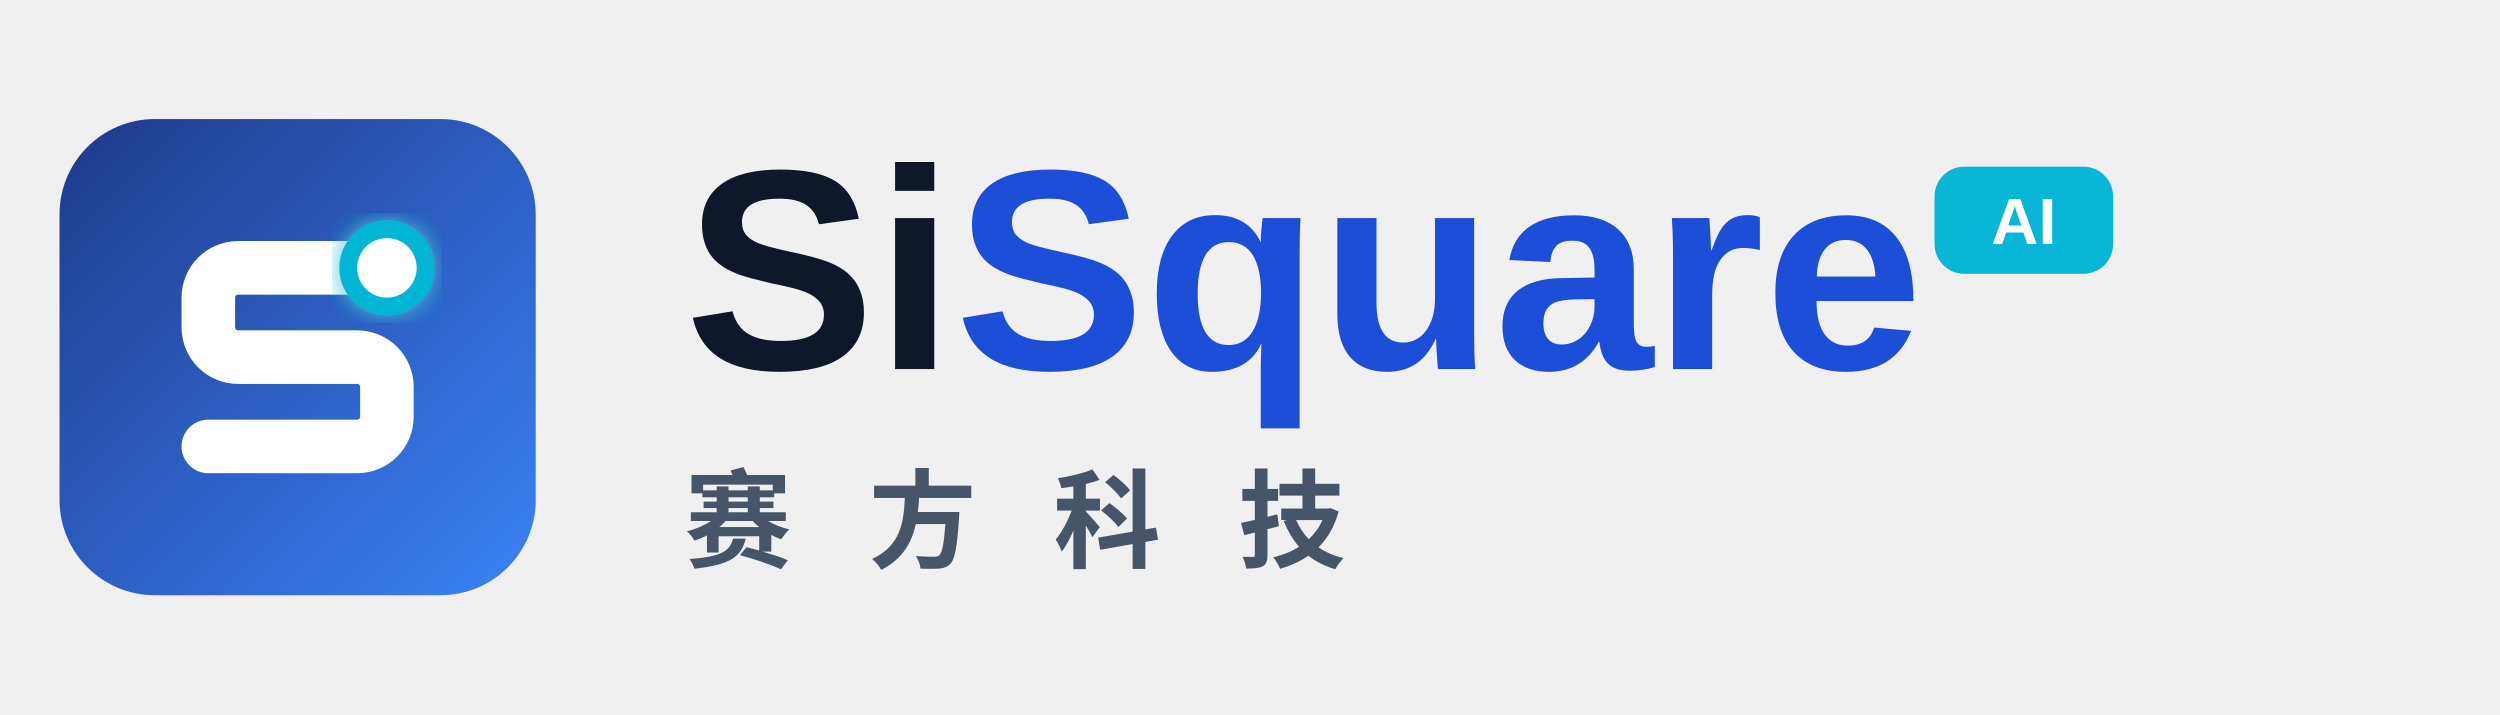
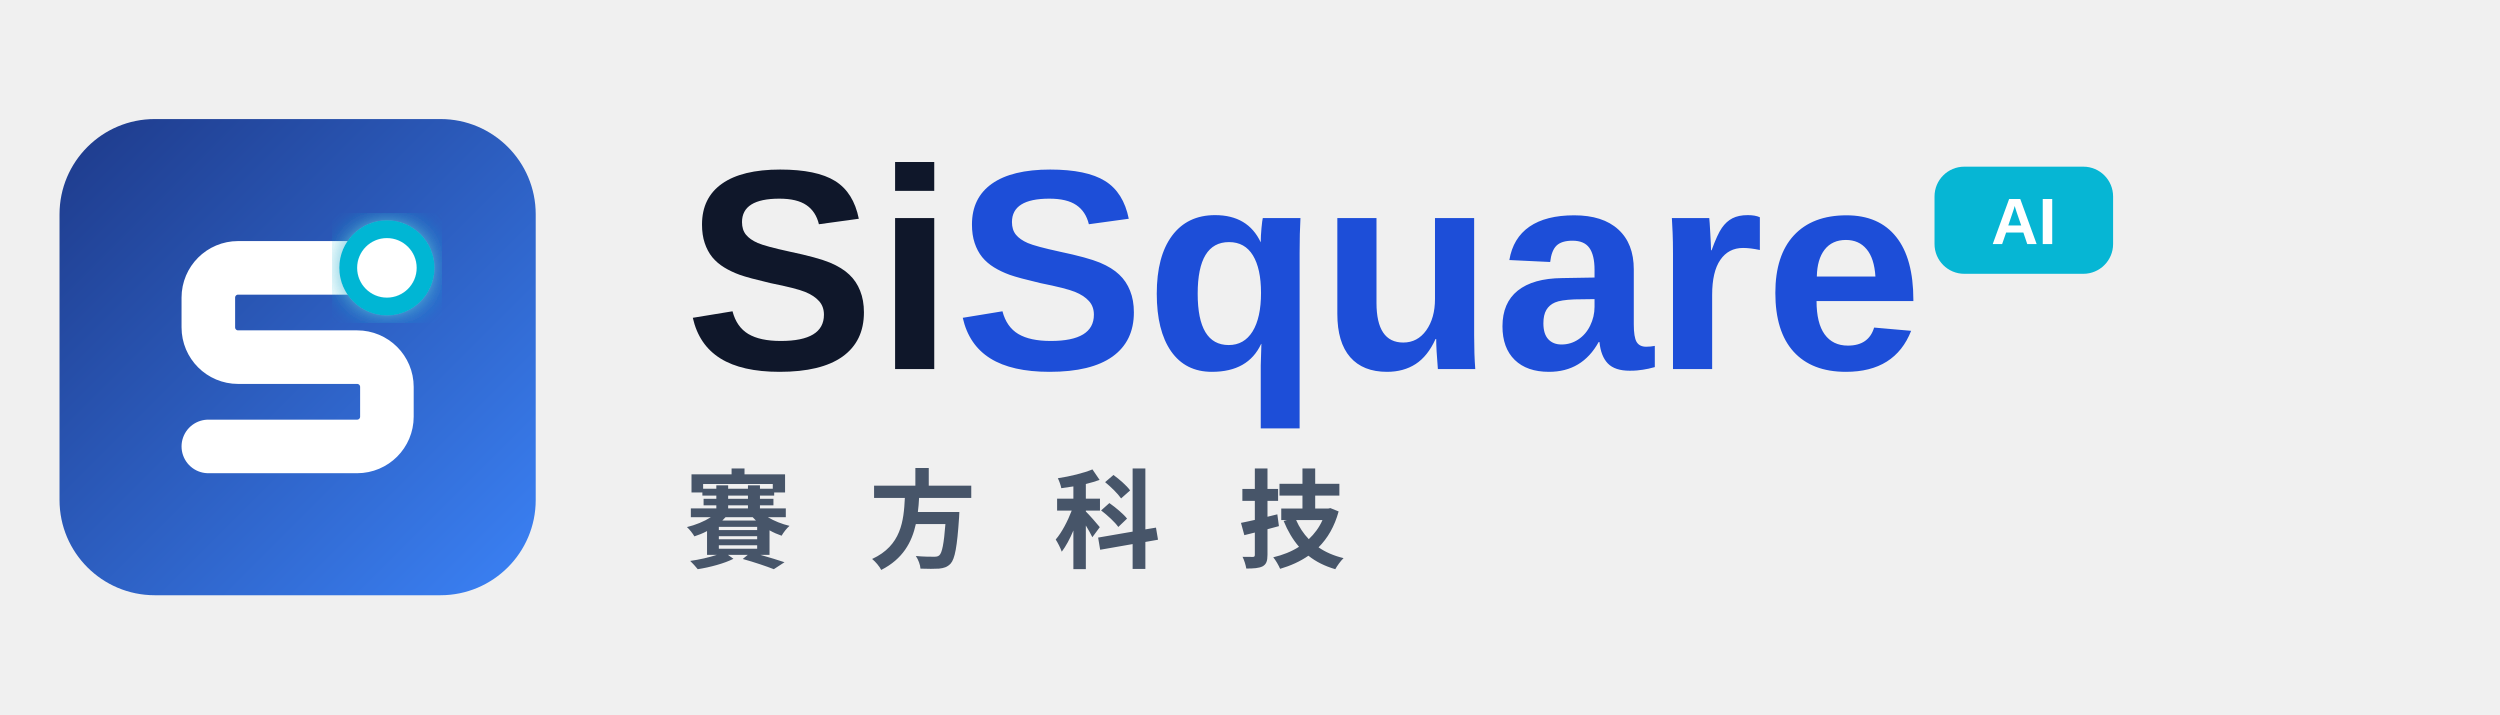
<svg xmlns="http://www.w3.org/2000/svg" width="420" height="120" viewBox="0 0 420 120">
  <defs>
    <linearGradient id="gradBlue" x1="0%" y1="0%" x2="100%" y2="100%">
      <stop offset="0%" stop-color="#1E3A8A" />
      <stop offset="100%" stop-color="#3B82F6" />
    </linearGradient>
    <linearGradient id="gradCyan" x1="0%" y1="0%" x2="100%" y2="100%">
      <stop offset="0%" stop-color="#06B6D4" />
      <stop offset="100%" stop-color="#38BDF8" />
    </linearGradient>
    <filter id="glow" x="-20%" y="-20%" width="140%" height="140%">
      <feGaussianBlur stdDeviation="2" result="blur" />
      <feComposite in="SourceGraphic" in2="blur" operator="over" />
    </filter>
  </defs>
  <g transform="translate(10, 20)">
    <rect x="0" y="0" width="80" height="80" rx="16" stroke="none" fill="url(#gradBlue)" />
    <path d="M 55 25                           H 30                           A 5 5 0 0 0 25 30                           V 35                           A 5 5 0 0 0 30 40                           H 50                           A 5 5 0 0 1 55 45                           V 50                           A 5 5 0 0 1 50 55                           H 25" fill="none" stroke="#ffffff" stroke-width="9" stroke-linecap="round" stroke-linejoin="round" />
    <circle cx="55" cy="25" r="6.5" fill="#FFFFFF" stroke="#06B6D4" stroke-width="3" filter="url(#glow)" />
  </g>
  <text x="115" y="62" font-family="Arial, sans-serif" font-size="48" font-weight="800" fill="#0F172A">
                Si<tspan fill="#1D4ED8">Square</tspan>
  </text>
  <text x="115" y="94" font-family="Arial, sans-serif" font-size="18" font-weight="600" fill="#475569" letter-spacing="13">
-                 赛方科技
+                 賽方科技
            </text>
  <g transform="translate(325, 28)">
    <rect x="0" y="0" width="30" height="18" rx="5" fill="#06B6D4" />
    <text x="15" y="13" font-family="Arial, sans-serif" font-size="11" font-weight="bold" fill="#FFFFFF" text-anchor="middle">AI</text>
  </g>
</svg>
